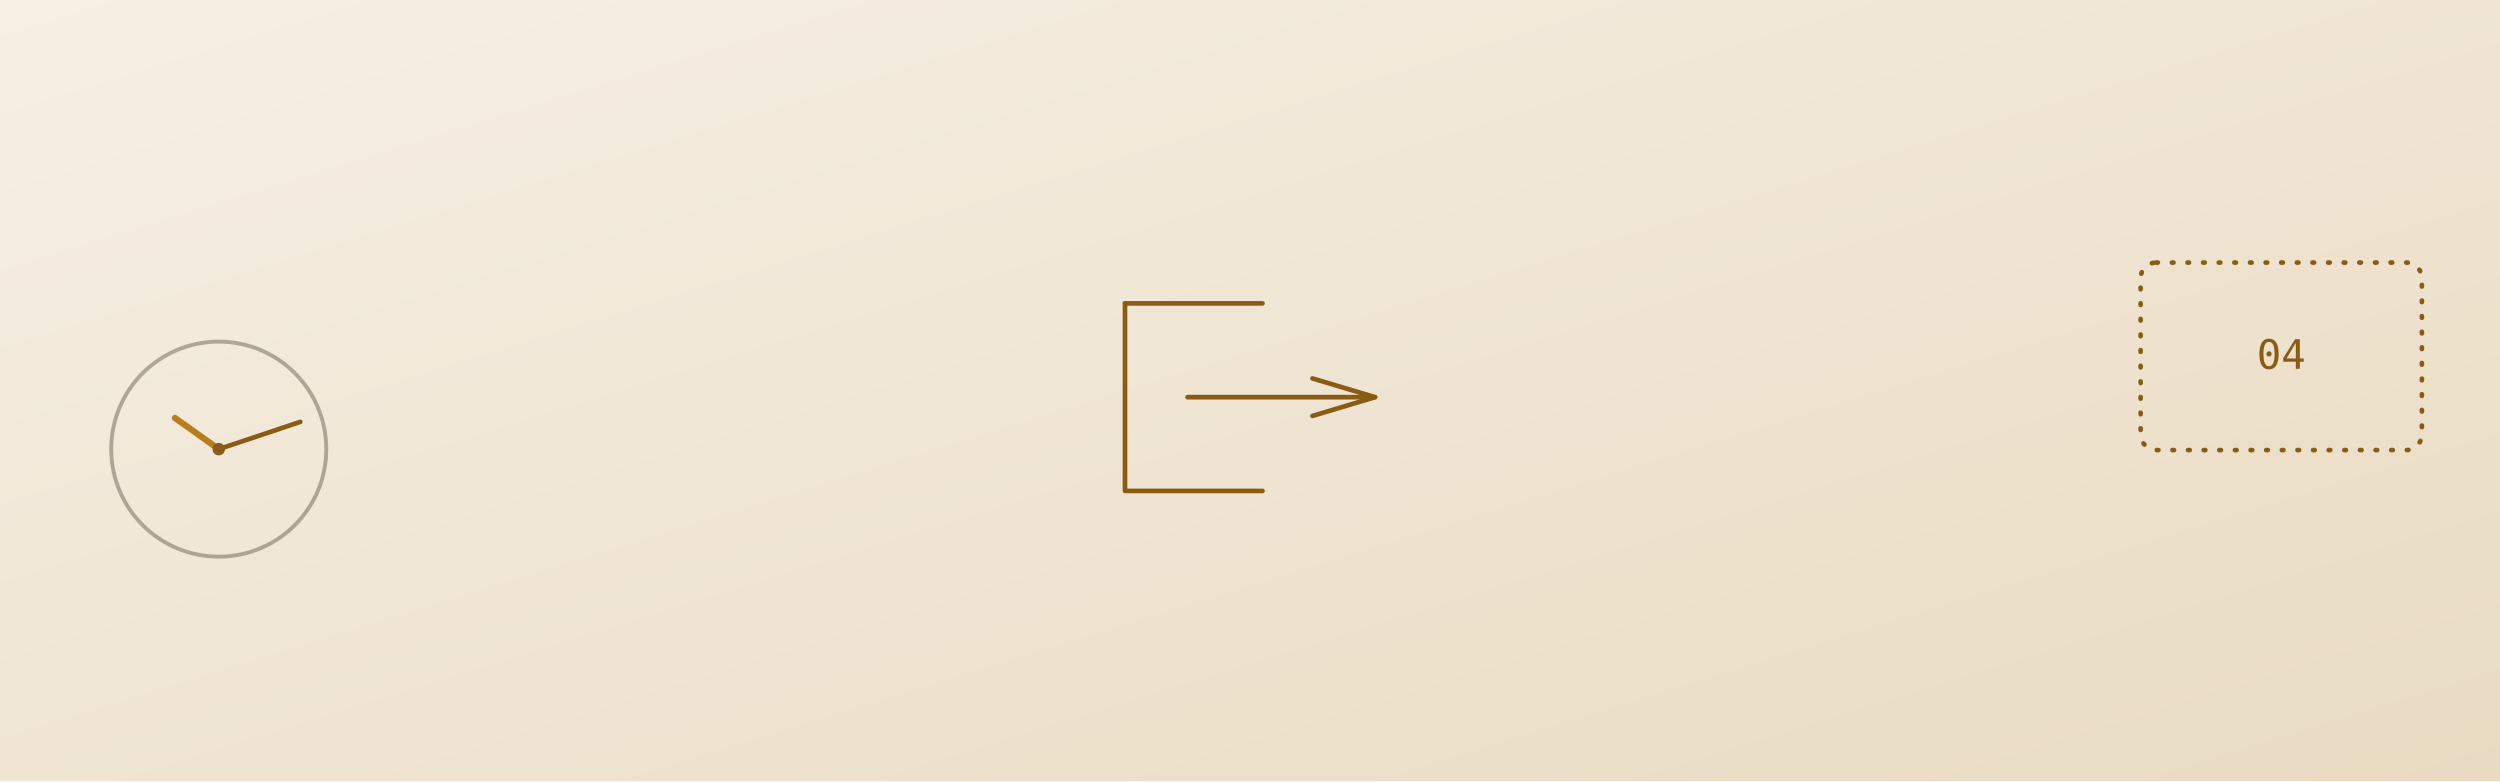
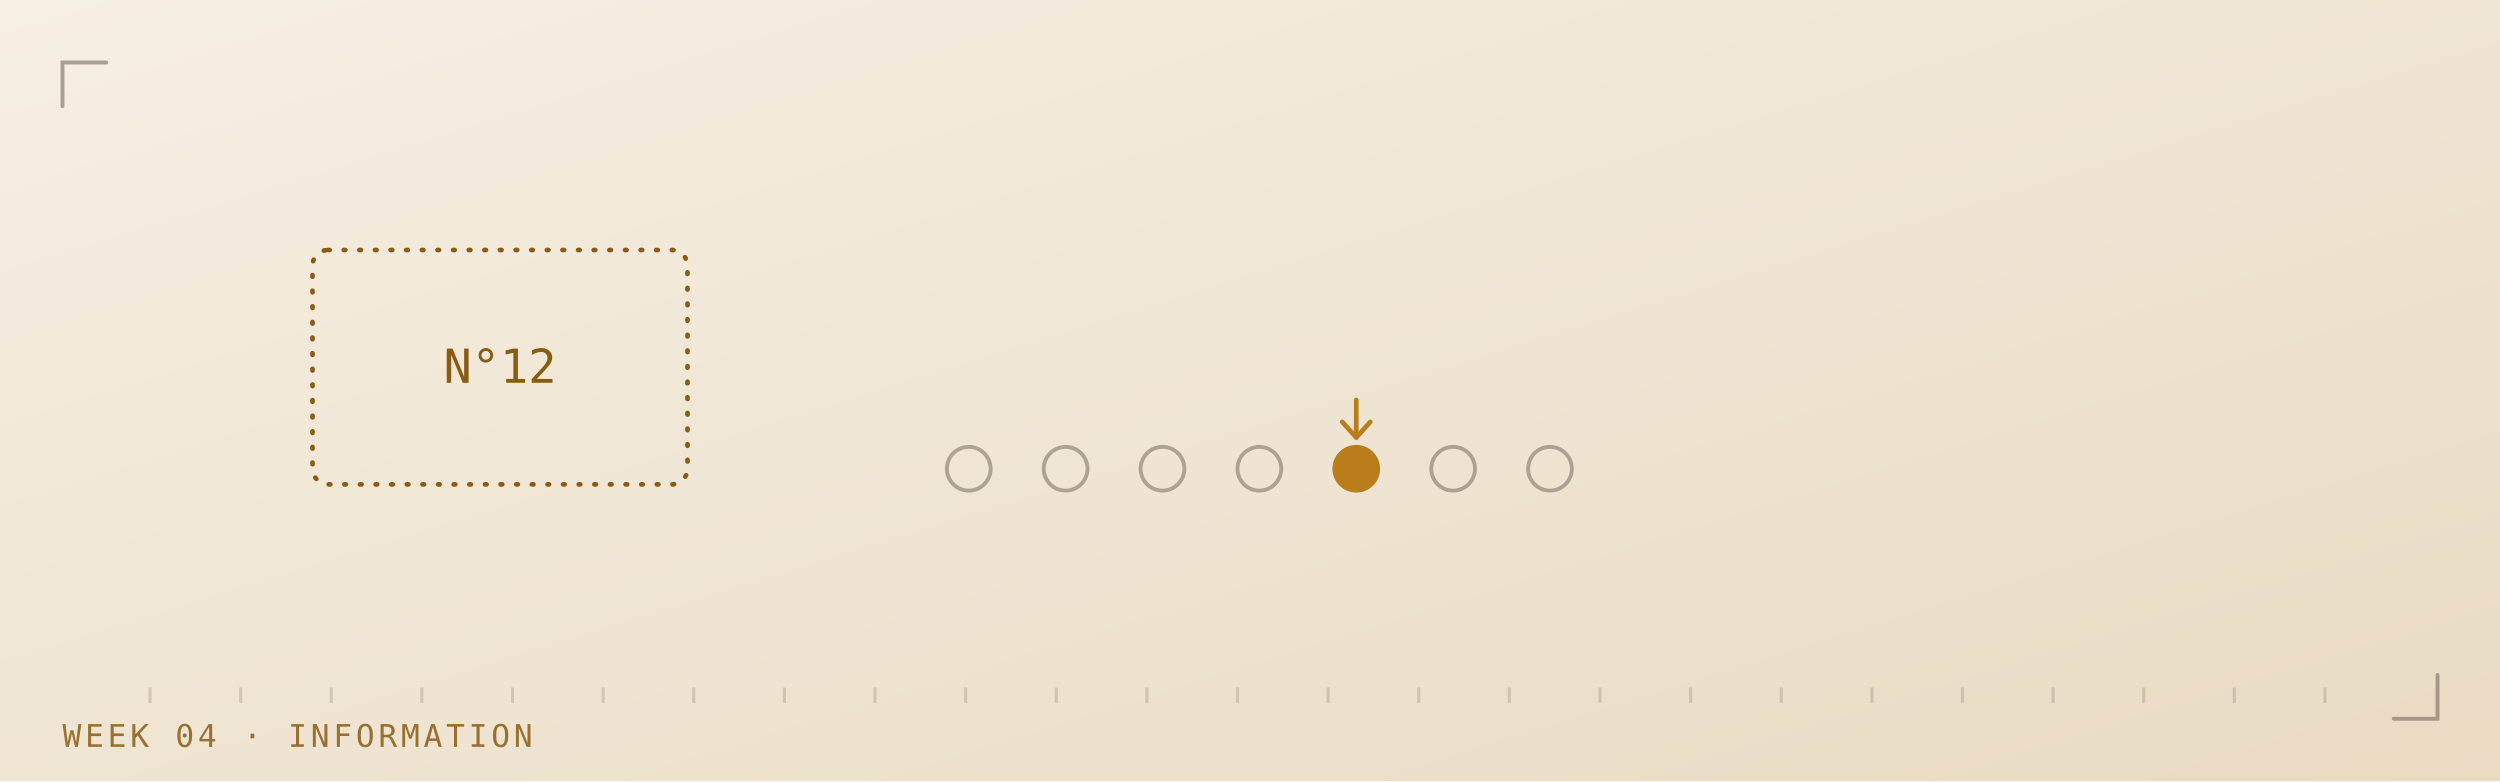
<svg xmlns="http://www.w3.org/2000/svg" viewBox="0 0 1600 500" width="1600" height="500">
  <defs>
    <linearGradient id="bg" x1="0" y1="0" x2="1" y2="1">
      <stop offset="0" stop-color="#f6efe4" />
      <stop offset="1" stop-color="#e9dbc2" />
    </linearGradient>
  </defs>
  <rect width="1600" height="500" fill="url(#bg)" />
-   <g fill="none" stroke-linecap="round">
-     <circle cx="140" cy="287.447" r="68.814" stroke="#6b6154" stroke-width="2.5" opacity="0.5" />
-     <line x1="140" y1="287.447" x2="112.0" y2="267.5" stroke="#b97d1c" stroke-width="4" />
-     <line x1="140" y1="287.447" x2="192.2" y2="270.0" stroke="#8a5c13" stroke-width="3" />
-     <circle cx="140" cy="287.447" r="4" fill="#8a5c13" />
+   <g stroke="#6b6154" stroke-width="2" opacity="0.22">
+     <line x1="96" y1="440" x2="96" y2="450" />
+     <line x1="154" y1="440" x2="154" y2="450" />
+     <line x1="212" y1="440" x2="212" y2="450" />
+     <line x1="270" y1="440" x2="270" y2="450" />
+     <line x1="328" y1="440" x2="328" y2="450" />
+     <line x1="386" y1="440" x2="386" y2="450" />
+     <line x1="444" y1="440" x2="444" y2="450" />
+     <line x1="502" y1="440" x2="502" y2="450" />
+     <line x1="560" y1="440" x2="560" y2="450" />
+     <line x1="618" y1="440" x2="618" y2="450" />
+     <line x1="676" y1="440" x2="676" y2="450" />
+     <line x1="734" y1="440" x2="734" y2="450" />
+     <line x1="792" y1="440" x2="792" y2="450" />
+     <line x1="850" y1="440" x2="850" y2="450" />
+     <line x1="908" y1="440" x2="908" y2="450" />
+     <line x1="966" y1="440" x2="966" y2="450" />
+     <line x1="1024" y1="440" x2="1024" y2="450" />
+     <line x1="1082" y1="440" x2="1082" y2="450" />
+     <line x1="1140" y1="440" x2="1140" y2="450" />
+     <line x1="1198" y1="440" x2="1198" y2="450" />
+     <line x1="1256" y1="440" x2="1256" y2="450" />
+     <line x1="1314" y1="440" x2="1314" y2="450" />
+     <line x1="1372" y1="440" x2="1372" y2="450" />
+     <line x1="1430" y1="440" x2="1430" y2="450" />
+     <line x1="1488" y1="440" x2="1488" y2="450" />
  </g>
-   <g stroke="#8a5c13" stroke-width="3" fill="none" stroke-linecap="round" stroke-linejoin="round">
-     <path d="M 720 194.184 L 720 314.184 L 808 314.184" />
-     <path d="M 720 194.184 L 808 194.184" />
-     <path d="M 760 254.184 L 880 254.184" />
-     <path d="M 840 242.184 L 880 254.184 L 840 266.184" />
+   <g stroke="#6b6154" stroke-width="2.5" fill="none" stroke-linecap="round" opacity="0.55">
+     <path d="M 40 68 L 40 40 L 68 40" />
+     <path d="M 1532 460 L 1560 460 L 1560 432" />
+   </g>
+   <text x="40" y="478" font-family="ui-monospace, monospace" font-size="20" letter-spacing="0.12em" fill="#8a5c13" opacity="0.85">WEEK 04 · INFORMATION</text>
+   <g>
+     <rect x="200" y="160" width="240" height="150" rx="10" fill="none" stroke="#8a5c13" stroke-width="3" stroke-dasharray="1 9" stroke-linecap="round" />
+     <text x="320" y="245" font-family="ui-monospace, monospace" font-size="30" fill="#8a5c13" text-anchor="middle">N°12</text>
  </g>
  <g>
-     <rect x="1370" y="168.039" width="180" height="120" rx="10" fill="none" stroke="#8a5c13" stroke-width="3" stroke-dasharray="1 9" stroke-linecap="round" />
-     <text x="1460" y="236.039" font-family="ui-monospace, monospace" font-size="26" fill="#8a5c13" text-anchor="middle">04</text>
+     <circle cx="620" cy="300" r="14" fill="none" stroke="#6b6154" stroke-width="2.5" opacity="0.5" />
+     <circle cx="682" cy="300" r="14" fill="none" stroke="#6b6154" stroke-width="2.5" opacity="0.5" />
+     <circle cx="744" cy="300" r="14" fill="none" stroke="#6b6154" stroke-width="2.5" opacity="0.5" />
+     <circle cx="806" cy="300" r="14" fill="none" stroke="#6b6154" stroke-width="2.5" opacity="0.5" />
+     <circle cx="868" cy="300" r="14" fill="#b97d1c" stroke="#b97d1c" stroke-width="2.5" opacity="1" />
+     <circle cx="930" cy="300" r="14" fill="none" stroke="#6b6154" stroke-width="2.5" opacity="0.5" />
+     <circle cx="992" cy="300" r="14" fill="none" stroke="#6b6154" stroke-width="2.5" opacity="0.5" />
+   </g>
+   <g stroke="#b97d1c" stroke-width="3" fill="none" stroke-linecap="round" stroke-linejoin="round">
+     <path d="M 868 256 L 868 280" />
+     <path d="M 859 270 L 868 280 L 877 270" />
  </g>
</svg>
